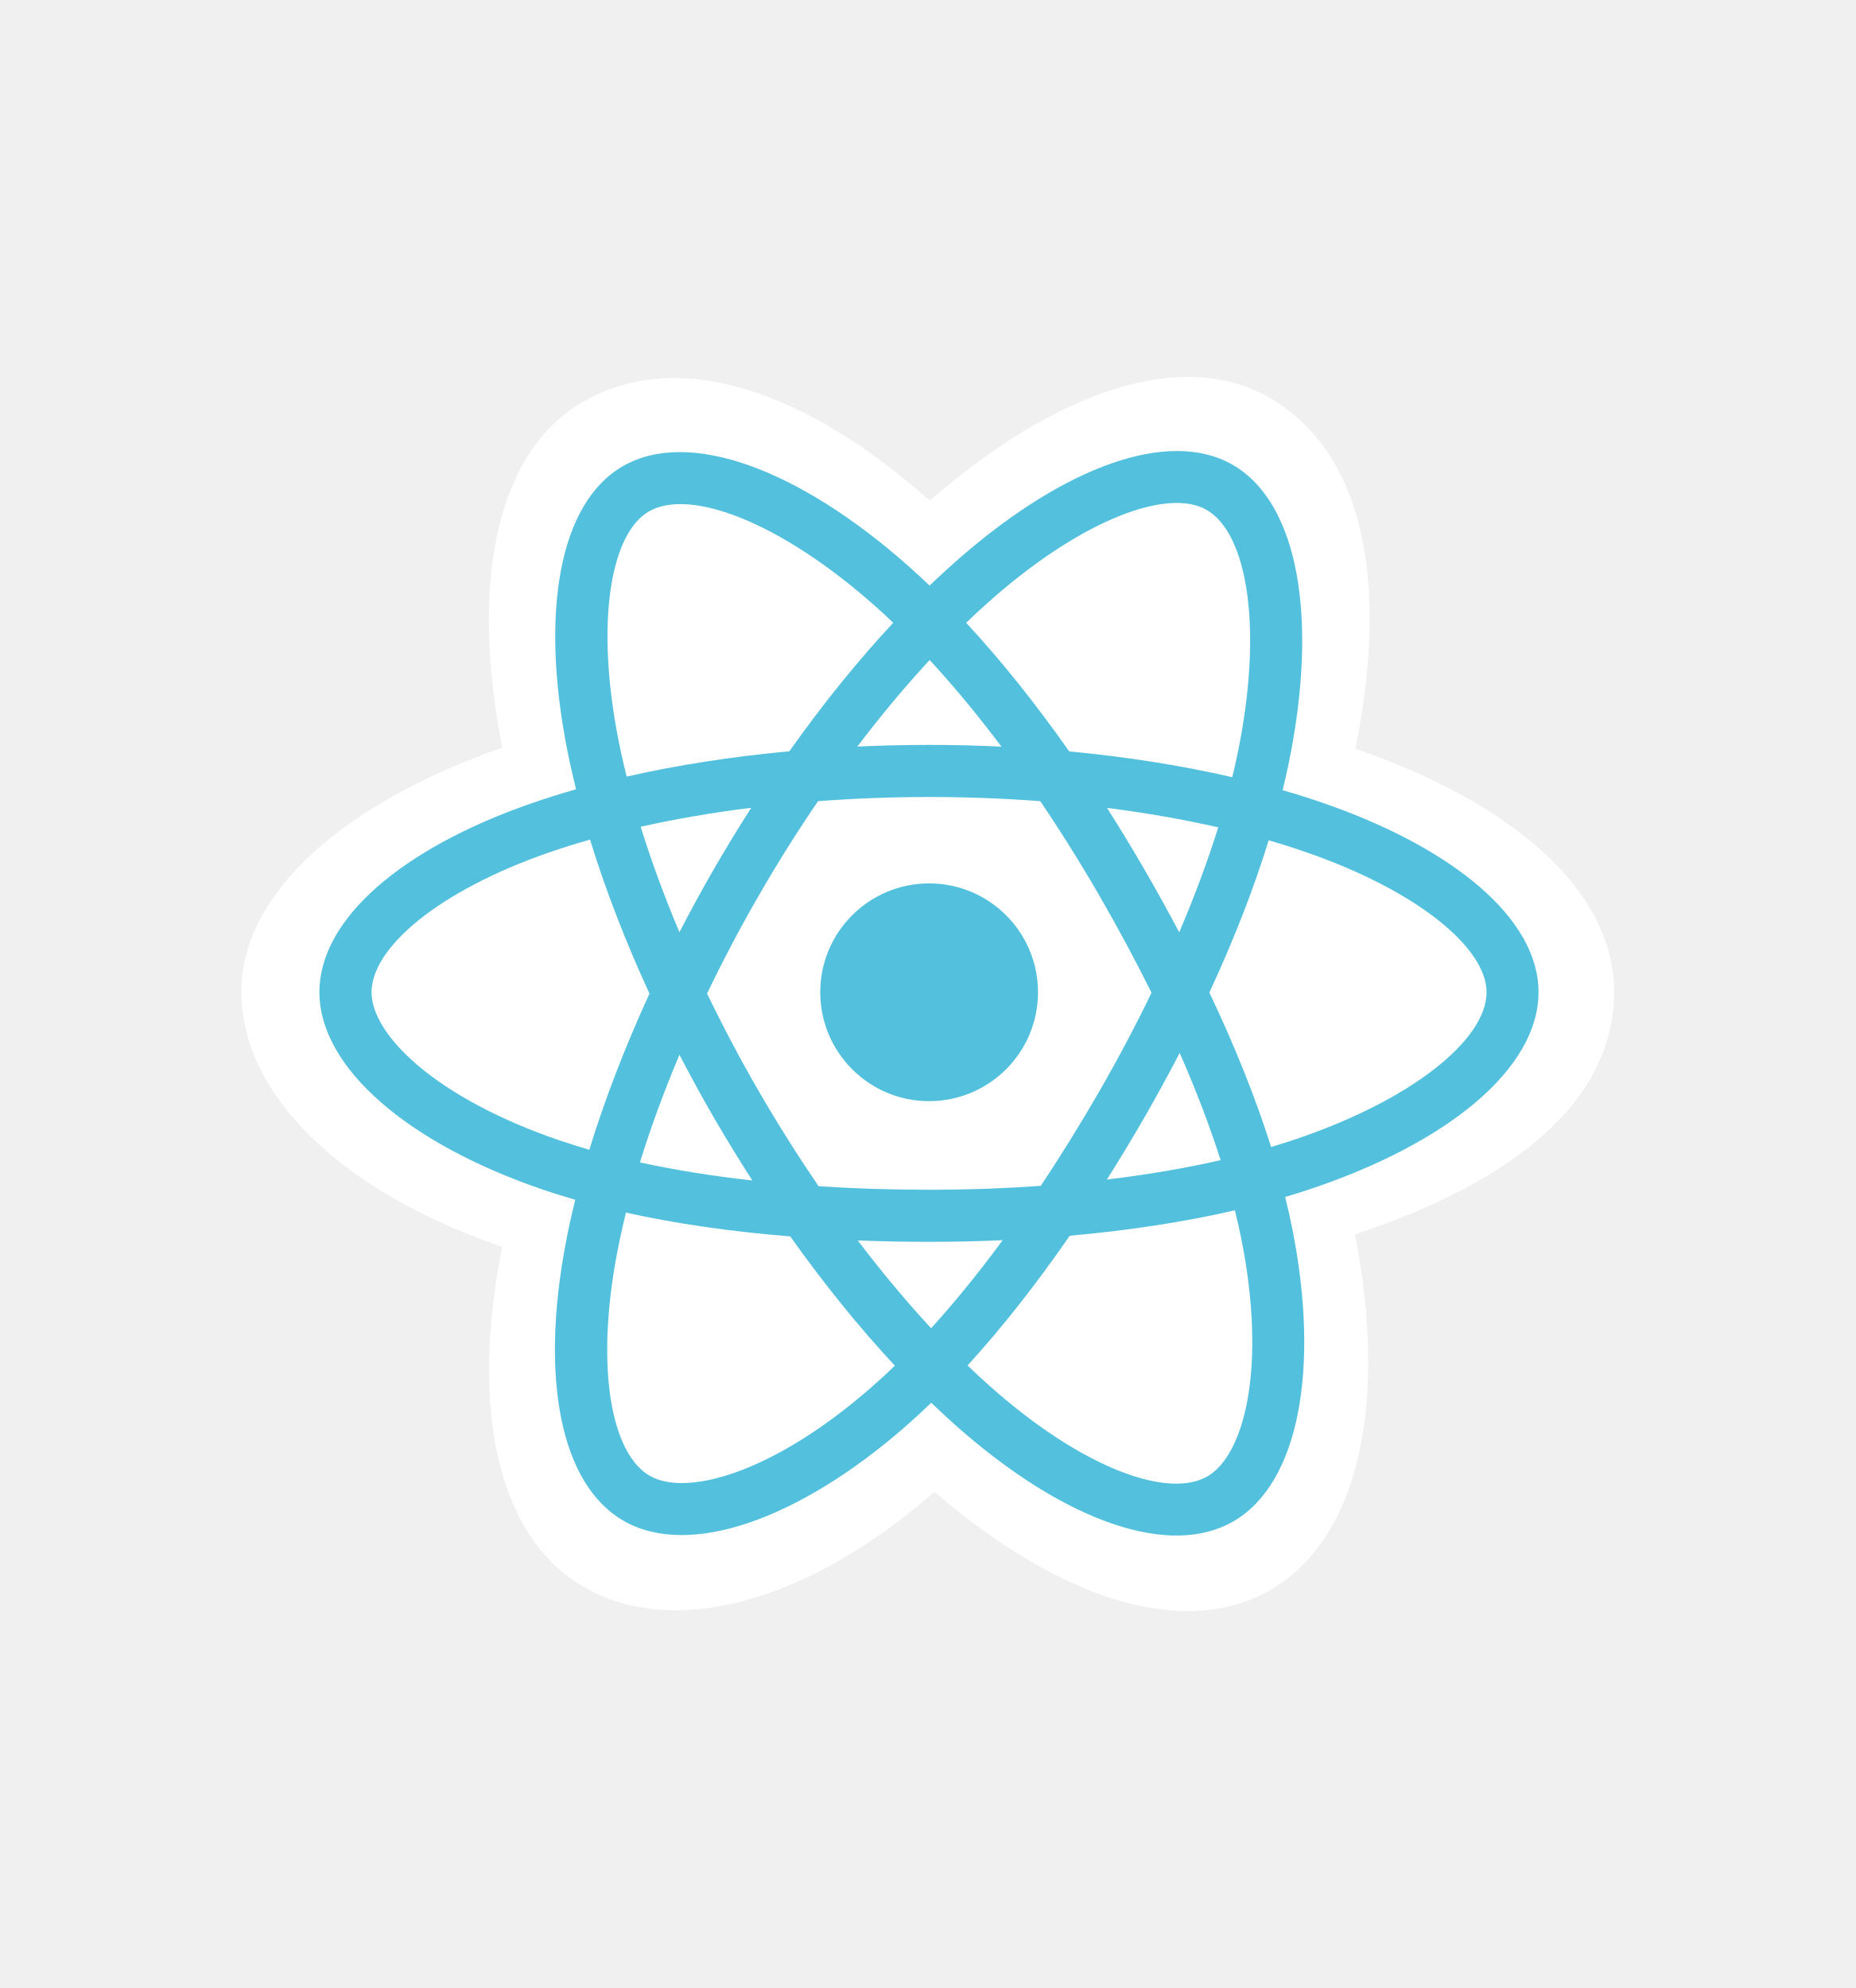
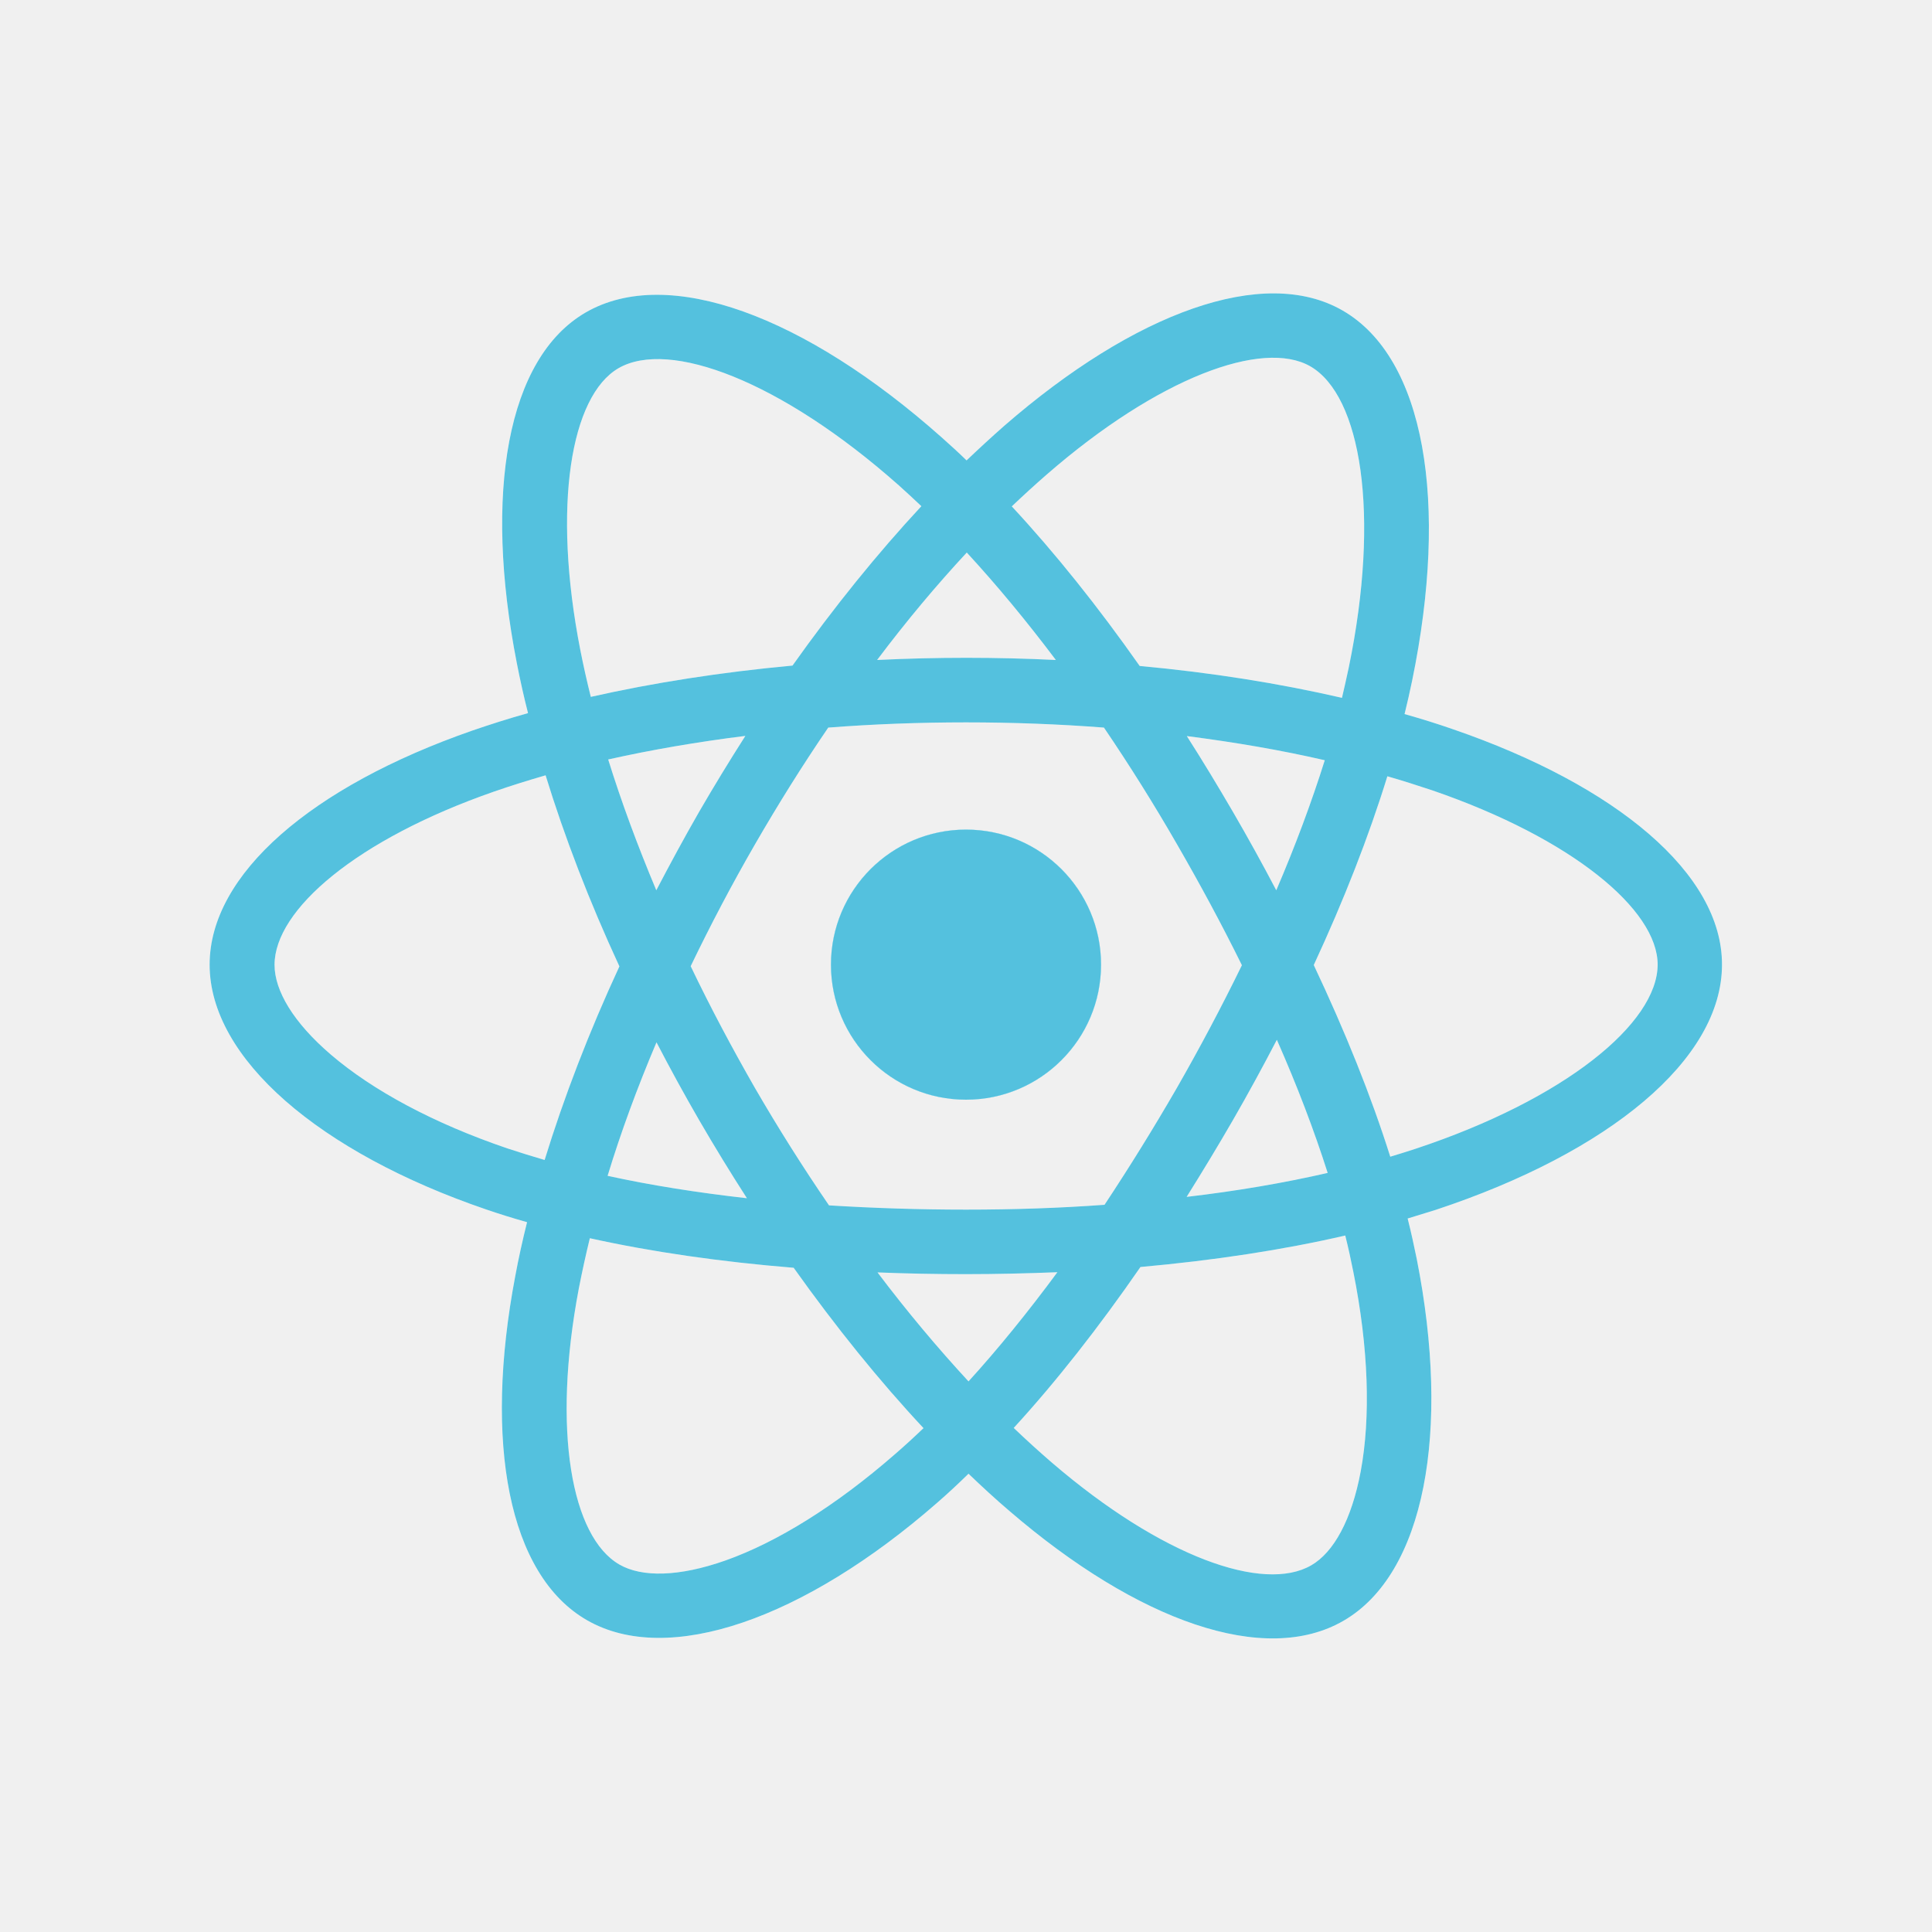
- <svg xmlns="http://www.w3.org/2000/svg" version="1.0" id="Layer_1" x="0px" y="0px" viewBox="0 0 280 300" enable-background="new 0 0 280 300" xml:space="preserve">
+ <svg xmlns="http://www.w3.org/2000/svg" version="1.1" id="Layer_1" x="0px" y="0px" viewBox="0 0 1000 1000" style="enable-background:new 0 0 1000 1000;" xml:space="preserve">
+   <style type="text/css">
+ 	.st0{fill:#FFFFFF;}
+ 	.st1{fill:#54C1DE;}
+ </style>
  <g>
- </g>
-   <g>
-     <path fill="#FFFFFF" d="M36.42,149.67c0,15.64,15.28,30.25,39.36,38.48c-4.81,24.21-0.86,43.73,12.32,51.33   c13.55,7.82,33.74,2.41,52.91-14.35c18.68,16.07,37.56,22.4,50.73,14.78c13.54-7.84,17.66-28.68,12.72-53.64   c25.09-8.29,39.12-20.75,39.12-36.6c0-15.28-15.3-28.5-39.06-36.68c5.32-26,0.81-45.04-12.92-52.96   c-13.24-7.63-32.34-0.98-51.29,15.52c-19.72-17.51-38.63-22.85-52.35-14.91c-13.23,7.66-17,27.52-12.17,52.19   C52.51,120.93,36.42,134.45,36.42,149.67z" />
-     <path fill="#53C1DE" d="M199.48,121.11c-1.91-0.66-3.89-1.28-5.92-1.87c0.33-1.37,0.64-2.71,0.91-4.04   c4.48-21.76,1.55-39.29-8.46-45.06c-9.6-5.53-25.29,0.24-41.15,14.03c-1.52,1.33-3.05,2.73-4.58,4.2   c-1.02-0.97-2.03-1.92-3.05-2.82c-16.61-14.75-33.27-20.97-43.27-15.18c-9.59,5.55-12.43,22.03-8.39,42.65   c0.39,1.99,0.85,4.03,1.36,6.09c-2.36,0.67-4.63,1.38-6.81,2.14c-19.48,6.79-31.92,17.43-31.92,28.47   c0,11.4,13.35,22.84,33.64,29.77c1.6,0.55,3.26,1.06,4.97,1.56c-0.56,2.24-1.04,4.43-1.44,6.57c-3.85,20.27-0.84,36.36,8.72,41.87   c9.88,5.7,26.45-0.16,42.6-14.27c1.28-1.12,2.56-2.3,3.84-3.54c1.66,1.6,3.32,3.12,4.97,4.54c15.64,13.45,31.08,18.89,40.63,13.36   c9.87-5.71,13.07-23,8.91-44.03c-0.32-1.61-0.69-3.25-1.1-4.92c1.16-0.34,2.31-0.7,3.42-1.07c21.09-6.99,34.81-18.28,34.81-29.84   C232.19,138.66,219.35,127.95,199.48,121.11L199.48,121.11L199.48,121.11z" />
-     <path fill="#FFFFFF" d="M194.91,172.12c-1.01,0.33-2.04,0.65-3.09,0.97c-2.33-7.37-5.47-15.21-9.32-23.31   c3.67-7.91,6.69-15.64,8.95-22.97c1.88,0.54,3.71,1.12,5.47,1.73c17.02,5.86,27.41,14.53,27.41,21.2   C224.33,156.85,213.12,166.08,194.91,172.12L194.91,172.12L194.91,172.12z M187.35,187.09c1.84,9.3,2.1,17.71,0.88,24.28   c-1.1,5.91-3.3,9.84-6.02,11.42c-5.8,3.36-18.2-1.01-31.57-12.51c-1.53-1.32-3.08-2.73-4.63-4.22   c5.18-5.67,10.36-12.26,15.42-19.58c8.89-0.79,17.3-2.08,24.92-3.84C186.73,184.15,187.06,185.64,187.35,187.09L187.35,187.09   L187.35,187.09z M110.94,222.21c-5.66,2-10.18,2.06-12.9,0.49c-5.8-3.35-8.22-16.27-4.92-33.6c0.38-1.98,0.83-4.02,1.34-6.11   c7.54,1.67,15.88,2.87,24.79,3.59c5.09,7.16,10.42,13.75,15.79,19.51c-1.17,1.13-2.34,2.21-3.51,3.23   C124.4,215.56,117.24,219.99,110.94,222.21L110.94,222.21L110.94,222.21z M84.4,172.08c-8.97-3.07-16.38-7.05-21.46-11.4   c-4.56-3.91-6.87-7.79-6.87-10.94c0-6.7,9.99-15.24,26.64-21.05c2.02-0.7,4.14-1.37,6.33-1.99c2.3,7.49,5.32,15.32,8.97,23.24   c-3.69,8.03-6.75,15.99-9.08,23.57C87.38,173.05,85.86,172.57,84.4,172.08L84.4,172.08L84.4,172.08z M93.3,111.52   c-3.46-17.67-1.16-31,4.62-34.34c6.15-3.56,19.76,1.52,34.11,14.25c0.92,0.81,1.84,1.67,2.76,2.55   c-5.35,5.74-10.63,12.27-15.67,19.39c-8.65,0.8-16.93,2.09-24.55,3.82C94.08,115.26,93.66,113.37,93.3,111.52L93.3,111.52   L93.3,111.52z M172.65,131.12c-1.82-3.14-3.69-6.21-5.59-9.2c5.87,0.74,11.49,1.73,16.78,2.93c-1.59,5.08-3.56,10.39-5.89,15.84   C176.28,137.52,174.51,134.33,172.65,131.12L172.65,131.12L172.65,131.12z M140.29,99.6c3.63,3.93,7.26,8.31,10.83,13.07   c-3.6-0.17-7.24-0.26-10.91-0.26c-3.64,0-7.25,0.09-10.83,0.25C132.95,107.95,136.61,103.57,140.29,99.6L140.29,99.6L140.29,99.6z    M107.72,131.17c-1.82,3.15-3.55,6.33-5.19,9.51c-2.29-5.43-4.25-10.77-5.85-15.92c5.25-1.17,10.85-2.14,16.68-2.86   C111.43,124.92,109.55,128.01,107.72,131.17L107.72,131.17L107.72,131.17z M113.53,178.14c-6.03-0.67-11.71-1.58-16.96-2.73   c1.62-5.25,3.63-10.7,5.96-16.24c1.65,3.18,3.39,6.36,5.22,9.52h0C109.62,171.91,111.55,175.06,113.53,178.14L113.53,178.14   L113.53,178.14z M140.51,200.44c-3.72-4.02-7.44-8.46-11.07-13.25c3.52,0.14,7.11,0.21,10.76,0.21c3.75,0,7.46-0.08,11.11-0.25   C147.73,192.02,144.11,196.47,140.51,200.44L140.51,200.44L140.51,200.44z M178.02,158.89c2.46,5.6,4.53,11.03,6.18,16.18   c-5.33,1.22-11.09,2.2-17.16,2.93c1.91-3.03,3.8-6.15,5.65-9.36C174.56,165.39,176.34,162.13,178.02,158.89L178.02,158.89   L178.02,158.89z M165.88,164.71c-2.88,4.99-5.83,9.75-8.83,14.24c-5.46,0.39-11.1,0.59-16.85,0.59c-5.73,0-11.29-0.18-16.66-0.53   c-3.12-4.55-6.13-9.33-8.99-14.26h0c-2.85-4.92-5.47-9.89-7.85-14.82c2.38-4.95,4.99-9.92,7.83-14.83l0,0   c2.84-4.93,5.83-9.68,8.92-14.2c5.47-0.41,11.08-0.63,16.75-0.63h0c5.7,0,11.31,0.22,16.78,0.63c3.04,4.49,6.01,9.23,8.86,14.15   c2.88,4.98,5.53,9.92,7.93,14.76C171.39,154.74,168.75,159.73,165.88,164.71L165.88,164.71L165.88,164.71z M182.09,76.95   c6.16,3.55,8.56,17.88,4.69,36.67c-0.25,1.2-0.52,2.42-0.83,3.66c-7.63-1.76-15.92-3.07-24.6-3.89   c-5.06-7.2-10.29-13.74-15.55-19.41c1.41-1.36,2.83-2.66,4.23-3.88C163.61,78.28,176.31,73.61,182.09,76.95L182.09,76.95   L182.09,76.95z" />
-     <path fill="#53C1DE" d="M140.21,133.31c9.07,0,16.43,7.35,16.43,16.43c0,9.07-7.36,16.43-16.43,16.43   c-9.07,0-16.43-7.36-16.43-16.43C123.78,140.67,131.13,133.31,140.21,133.31" />
+     <path class="st0" d="M500,429.4c-38.6,0-69.9,31.3-69.9,69.9c0,38.6,31.3,69.9,69.9,69.9c38.6,0,69.9-31.3,69.9-69.9   C569.9,460.7,538.6,429.4,500,429.4z M500,429.4c-38.6,0-69.9,31.3-69.9,69.9c0,38.6,31.3,69.9,69.9,69.9   c38.6,0,69.9-31.3,69.9-69.9C569.9,460.7,538.6,429.4,500,429.4z M500,429.4c-38.6,0-69.9,31.3-69.9,69.9   c0,38.6,31.3,69.9,69.9,69.9c38.6,0,69.9-31.3,69.9-69.9C569.9,460.7,538.6,429.4,500,429.4z M500,429.4   c-38.6,0-69.9,31.3-69.9,69.9c0,38.6,31.3,69.9,69.9,69.9c38.6,0,69.9-31.3,69.9-69.9C569.9,460.7,538.6,429.4,500,429.4z    M500,429.4c-38.6,0-69.9,31.3-69.9,69.9c0,38.6,31.3,69.9,69.9,69.9c38.6,0,69.9-31.3,69.9-69.9   C569.9,460.7,538.6,429.4,500,429.4z M500,429.4c-38.6,0-69.9,31.3-69.9,69.9c0,38.6,31.3,69.9,69.9,69.9   c38.6,0,69.9-31.3,69.9-69.9C569.9,460.7,538.6,429.4,500,429.4z M500,429.4c-38.6,0-69.9,31.3-69.9,69.9   c0,38.6,31.3,69.9,69.9,69.9c38.6,0,69.9-31.3,69.9-69.9C569.9,460.7,538.6,429.4,500,429.4z M500,429.4   c-38.6,0-69.9,31.3-69.9,69.9c0,38.6,31.3,69.9,69.9,69.9c38.6,0,69.9-31.3,69.9-69.9C569.9,460.7,538.6,429.4,500,429.4z    M500,429.4c-38.6,0-69.9,31.3-69.9,69.9c0,38.6,31.3,69.9,69.9,69.9c38.6,0,69.9-31.3,69.9-69.9   C569.9,460.7,538.6,429.4,500,429.4z M500,429.4c-38.6,0-69.9,31.3-69.9,69.9c0,38.6,31.3,69.9,69.9,69.9   c38.6,0,69.9-31.3,69.9-69.9C569.9,460.7,538.6,429.4,500,429.4z M500,429.4c-38.6,0-69.9,31.3-69.9,69.9   c0,38.6,31.3,69.9,69.9,69.9c38.6,0,69.9-31.3,69.9-69.9C569.9,460.7,538.6,429.4,500,429.4z M500,429.4   c-38.6,0-69.9,31.3-69.9,69.9c0,38.6,31.3,69.9,69.9,69.9c38.6,0,69.9-31.3,69.9-69.9C569.9,460.7,538.6,429.4,500,429.4z    M752.2,377.5c-8.3-2.9-16.7-5.5-25.2-7.9c1.4-5.7,2.7-11.4,3.9-17.2c19.1-92.6,6.6-167.2-36-191.7c-40.8-23.5-107.6,1-175.1,59.7   c-6.6,5.8-13.1,11.8-19.5,17.9c-4.2-4.1-8.6-8.1-13-12c-70.7-62.8-141.5-89.2-184.1-64.6c-40.8,23.6-52.9,93.7-35.7,181.5   c1.7,8.7,3.6,17.3,5.8,25.9c-10,2.8-19.7,5.9-29,9.1c-82.9,28.9-135.8,74.2-135.8,121.1c0,48.5,56.8,97.2,143.1,126.7   c7,2.4,14.1,4.6,21.2,6.6c-2.3,9.3-4.4,18.6-6.1,27.9c-16.4,86.2-3.6,154.7,37.1,178.1c42,24.2,112.5-0.7,181.2-60.7   c5.4-4.7,10.9-9.8,16.3-15.1c6.9,6.6,13.9,13.1,21.2,19.3c66.5,57.2,132.2,80.4,172.9,56.8c42-24.3,55.6-97.8,37.9-187.3   c-1.4-6.8-2.9-13.8-4.7-20.9c5-1.5,9.8-3,14.6-4.5c89.7-29.7,148.1-77.8,148.1-126.9C891.4,452.2,836.7,406.6,752.2,377.5z    M541.8,245.6c57.8-50.3,111.8-70.1,136.4-56c26.2,15.1,36.4,76.1,19.9,156c-1.1,5.2-2.3,10.4-3.5,15.6   c-32.5-7.5-67.7-13.1-104.7-16.5c-21.5-30.6-43.8-58.5-66.2-82.6C529.7,256.4,535.7,250.9,541.8,245.6z M339.8,539.5   c7.1,13.7,14.5,27.2,22.2,40.5c7.9,13.6,16.1,27,24.6,40.2c-25.6-2.9-49.8-6.7-72.1-11.6C321.3,586.2,329.8,563.1,339.8,539.5z    M339.7,460.8c-9.7-23.1-18.1-45.8-24.9-67.7c22.3-5,46.2-9.1,71-12.2c-8.3,13-16.3,26.1-24,39.4   C354.1,433.7,346.8,447.2,339.7,460.8z M357.5,500.1c10.3-21.4,21.4-42.5,33.3-63.1v0c11.9-20.6,24.5-40.8,37.9-60.4   c23.3-1.8,47.1-2.7,71.3-2.7c24.2,0,48.1,0.9,71.4,2.7c13.3,19.6,25.9,39.7,37.7,60.2c11.9,20.6,23.2,41.5,33.7,62.8   c-10.5,21.5-21.7,42.6-33.6,63.4h0c-11.9,20.6-24.4,40.8-37.5,60.6c-23.2,1.7-47.2,2.5-71.7,2.5c-24.4,0-48-0.8-70.9-2.2   c-13.5-19.7-26.3-40-38.3-60.7C379,542.6,367.8,521.6,357.5,500.1z M638.2,579.7c7.9-13.7,15.4-27.5,22.7-41.5   c10.5,23.8,19.3,46.9,26.3,68.9c-22.7,5.2-47.2,9.4-73,12.4C622.4,606.4,630.4,593.2,638.2,579.7z M660.6,460.8   c-7.2-13.7-14.7-27.3-22.5-40.7c-7.7-13.2-15.6-26.3-23.8-39.1c25,3.2,48.9,7.3,71.4,12.5C678.9,415.1,670.5,437.7,660.6,460.8z    M500.4,286c15.4,16.7,30.9,35.4,46.1,55.6c-30.8-1.5-61.7-1.5-92.5,0C469.1,321.5,484.7,302.9,500.4,286z M320.1,190.6   c26.2-15.2,84.1,6.5,145.1,60.6c3.9,3.5,7.8,7.1,11.7,10.8c-22.7,24.4-45.2,52.2-66.7,82.5c-36.8,3.4-72.1,8.9-104.4,16.2   c-2-8-3.8-16-5.4-24.1C285.7,261.6,295.5,204.9,320.1,190.6z M281.9,600.4c-6.5-1.9-12.9-3.9-19.3-6c-38.2-13-69.7-30-91.3-48.5   c-19.4-16.6-29.2-33.1-29.2-46.5c0-28.5,42.5-64.9,113.4-89.6c8.9-3.1,17.9-5.9,26.9-8.5c9.8,31.9,22.6,65.2,38.2,98.9   C304.8,534.3,291.8,568.2,281.9,600.4z M463.1,752.8c-30.4,26.5-60.8,45.4-87.6,54.9h0c-24.1,8.5-43.3,8.8-54.9,2.1   c-24.7-14.2-35-69.2-21-142.9c1.7-8.7,3.6-17.4,5.7-26c32.1,7.1,67.5,12.2,105.5,15.3c21.7,30.5,44.3,58.5,67.2,83   C473.2,743.8,468.2,748.4,463.1,752.8z M501.3,715c-15.8-17.1-31.7-36-47.1-56.4c15,0.6,30.3,0.9,45.8,0.9c16,0,31.7-0.4,47.3-1   C532,679.2,516.6,698.2,501.3,715z M704.3,761.6c-4.7,25.1-14,41.9-25.6,48.6c-24.7,14.3-77.4-4.3-134.3-53.2   c-6.5-5.6-13.1-11.6-19.7-17.9c22.1-24.1,44.1-52.2,65.6-83.3c37.8-3.4,73.6-8.8,106-16.3c1.6,6.4,3,12.8,4.2,18.9   C708.4,697.8,709.5,733.6,704.3,761.6z M732.7,594.6L732.7,594.6c-4.3,1.4-8.7,2.8-13.1,4.1c-9.9-31.4-23.3-64.7-39.6-99.2   c15.6-33.6,28.5-66.6,38.1-97.7c8,2.3,15.8,4.8,23.3,7.3c72.4,24.9,116.6,61.8,116.6,90.2C857.9,529.6,810.2,568.9,732.7,594.6z    M500,569.2c38.6,0,69.9-31.3,69.9-69.9c0-38.6-31.3-69.9-69.9-69.9c-38.6,0-69.9,31.3-69.9,69.9   C430.1,537.9,461.4,569.2,500,569.2z M500,429.4c-38.6,0-69.9,31.3-69.9,69.9c0,38.6,31.3,69.9,69.9,69.9   c38.6,0,69.9-31.3,69.9-69.9C569.9,460.7,538.6,429.4,500,429.4z M500,429.4c-38.6,0-69.9,31.3-69.9,69.9   c0,38.6,31.3,69.9,69.9,69.9c38.6,0,69.9-31.3,69.9-69.9C569.9,460.7,538.6,429.4,500,429.4z M500,429.4   c-38.6,0-69.9,31.3-69.9,69.9c0,38.6,31.3,69.9,69.9,69.9c38.6,0,69.9-31.3,69.9-69.9C569.9,460.7,538.6,429.4,500,429.4z    M500,429.4c-38.6,0-69.9,31.3-69.9,69.9c0,38.6,31.3,69.9,69.9,69.9c38.6,0,69.9-31.3,69.9-69.9   C569.9,460.7,538.6,429.4,500,429.4z M500,429.4c-38.6,0-69.9,31.3-69.9,69.9c0,38.6,31.3,69.9,69.9,69.9   c38.6,0,69.9-31.3,69.9-69.9C569.9,460.7,538.6,429.4,500,429.4z M500,429.4c-38.6,0-69.9,31.3-69.9,69.9   c0,38.6,31.3,69.9,69.9,69.9c38.6,0,69.9-31.3,69.9-69.9C569.9,460.7,538.6,429.4,500,429.4z M500,429.4   c-38.6,0-69.9,31.3-69.9,69.9c0,38.6,31.3,69.9,69.9,69.9c38.6,0,69.9-31.3,69.9-69.9C569.9,460.7,538.6,429.4,500,429.4z    M500,429.4c-38.6,0-69.9,31.3-69.9,69.9c0,38.6,31.3,69.9,69.9,69.9c38.6,0,69.9-31.3,69.9-69.9   C569.9,460.7,538.6,429.4,500,429.4z M500,429.4c-38.6,0-69.9,31.3-69.9,69.9c0,38.6,31.3,69.9,69.9,69.9   c38.6,0,69.9-31.3,69.9-69.9C569.9,460.7,538.6,429.4,500,429.4z M500,429.4c-38.6,0-69.9,31.3-69.9,69.9   c0,38.6,31.3,69.9,69.9,69.9c38.6,0,69.9-31.3,69.9-69.9C569.9,460.7,538.6,429.4,500,429.4z" />
+     <path class="st1" d="M500,429.4c-38.6,0-69.9,31.3-69.9,69.9c0,38.6,31.3,69.9,69.9,69.9c38.6,0,69.9-31.3,69.9-69.9   C569.9,460.7,538.6,429.4,500,429.4z M500,429.4c-38.6,0-69.9,31.3-69.9,69.9c0,38.6,31.3,69.9,69.9,69.9   c38.6,0,69.9-31.3,69.9-69.9C569.9,460.7,538.6,429.4,500,429.4z M500,429.4c-38.6,0-69.9,31.3-69.9,69.9   c0,38.6,31.3,69.9,69.9,69.9c38.6,0,69.9-31.3,69.9-69.9C569.9,460.7,538.6,429.4,500,429.4z M500,429.4   c-38.6,0-69.9,31.3-69.9,69.9c0,38.6,31.3,69.9,69.9,69.9c38.6,0,69.9-31.3,69.9-69.9C569.9,460.7,538.6,429.4,500,429.4z    M500,429.4c-38.6,0-69.9,31.3-69.9,69.9c0,38.6,31.3,69.9,69.9,69.9c38.6,0,69.9-31.3,69.9-69.9   C569.9,460.7,538.6,429.4,500,429.4z M500,429.4c-38.6,0-69.9,31.3-69.9,69.9c0,38.6,31.3,69.9,69.9,69.9   c38.6,0,69.9-31.3,69.9-69.9C569.9,460.7,538.6,429.4,500,429.4z M500,429.4c-38.6,0-69.9,31.3-69.9,69.9   c0,38.6,31.3,69.9,69.9,69.9c38.6,0,69.9-31.3,69.9-69.9C569.9,460.7,538.6,429.4,500,429.4z M500,429.4   c-38.6,0-69.9,31.3-69.9,69.9c0,38.6,31.3,69.9,69.9,69.9c38.6,0,69.9-31.3,69.9-69.9C569.9,460.7,538.6,429.4,500,429.4z    M500,429.4c-38.6,0-69.9,31.3-69.9,69.9c0,38.6,31.3,69.9,69.9,69.9c38.6,0,69.9-31.3,69.9-69.9   C569.9,460.7,538.6,429.4,500,429.4z M500,429.4c-38.6,0-69.9,31.3-69.9,69.9c0,38.6,31.3,69.9,69.9,69.9   c38.6,0,69.9-31.3,69.9-69.9C569.9,460.7,538.6,429.4,500,429.4z M500,429.4c-38.6,0-69.9,31.3-69.9,69.9   c0,38.6,31.3,69.9,69.9,69.9c38.6,0,69.9-31.3,69.9-69.9C569.9,460.7,538.6,429.4,500,429.4z M500,429.4   c-38.6,0-69.9,31.3-69.9,69.9c0,38.6,31.3,69.9,69.9,69.9c38.6,0,69.9-31.3,69.9-69.9C569.9,460.7,538.6,429.4,500,429.4z    M752.2,377.5c-8.3-2.9-16.7-5.5-25.2-7.9c1.4-5.7,2.7-11.4,3.9-17.2c19.1-92.6,6.6-167.2-36-191.7c-40.8-23.5-107.6,1-175.1,59.7   c-6.6,5.8-13.1,11.8-19.5,17.9c-4.2-4.1-8.6-8.1-13-12c-70.7-62.8-141.5-89.2-184.1-64.6c-40.8,23.6-52.9,93.7-35.7,181.5   c1.7,8.7,3.6,17.3,5.8,25.9c-10,2.8-19.7,5.9-29,9.1c-82.9,28.9-135.8,74.2-135.8,121.1c0,48.5,56.8,97.2,143.1,126.7   c7,2.4,14.1,4.6,21.2,6.6c-2.3,9.3-4.4,18.6-6.1,27.9c-16.4,86.2-3.6,154.7,37.1,178.1c42,24.2,112.5-0.7,181.2-60.7   c5.4-4.7,10.9-9.8,16.3-15.1c6.9,6.6,13.9,13.1,21.2,19.3c66.5,57.2,132.2,80.4,172.9,56.8c42-24.3,55.6-97.8,37.9-187.3   c-1.4-6.8-2.9-13.8-4.7-20.9c5-1.5,9.8-3,14.6-4.5c89.7-29.7,148.1-77.8,148.1-126.9C891.4,452.2,836.7,406.6,752.2,377.5z    M541.8,245.6c57.8-50.3,111.8-70.1,136.4-56c26.2,15.1,36.4,76.1,19.9,156c-1.1,5.2-2.3,10.4-3.5,15.6   c-32.5-7.5-67.7-13.1-104.7-16.5c-21.5-30.6-43.8-58.5-66.2-82.6C529.7,256.4,535.7,250.9,541.8,245.6z M339.8,539.5   c7.1,13.7,14.5,27.2,22.2,40.5c7.9,13.6,16.1,27,24.6,40.2c-25.6-2.9-49.8-6.7-72.1-11.6C321.3,586.2,329.8,563.1,339.8,539.5z    M339.7,460.8c-9.7-23.1-18.1-45.8-24.9-67.7c22.3-5,46.2-9.1,71-12.2c-8.3,13-16.3,26.1-24,39.4   C354.1,433.7,346.8,447.2,339.7,460.8z M357.5,500.1c10.3-21.4,21.4-42.5,33.3-63.1v0c11.9-20.6,24.5-40.8,37.9-60.4   c23.3-1.8,47.1-2.7,71.3-2.7c24.2,0,48.1,0.9,71.4,2.7c13.3,19.6,25.9,39.7,37.7,60.2c11.9,20.6,23.2,41.5,33.7,62.8   c-10.5,21.5-21.7,42.6-33.6,63.4h0c-11.9,20.6-24.4,40.8-37.5,60.6c-23.2,1.7-47.2,2.5-71.7,2.5c-24.4,0-48-0.8-70.9-2.2   c-13.5-19.7-26.3-40-38.3-60.7C379,542.6,367.8,521.6,357.5,500.1z M638.2,579.7c7.9-13.7,15.4-27.5,22.7-41.5   c10.5,23.8,19.3,46.9,26.3,68.9c-22.7,5.2-47.2,9.4-73,12.4C622.4,606.4,630.4,593.2,638.2,579.7z M660.6,460.8   c-7.2-13.7-14.7-27.3-22.5-40.7c-7.7-13.2-15.6-26.3-23.8-39.1c25,3.2,48.9,7.3,71.4,12.5C678.9,415.1,670.5,437.7,660.6,460.8z    M500.4,286c15.4,16.7,30.9,35.4,46.1,55.6c-30.8-1.5-61.7-1.5-92.5,0C469.1,321.5,484.7,302.9,500.4,286z M320.1,190.6   c26.2-15.2,84.1,6.5,145.1,60.6c3.9,3.5,7.8,7.1,11.7,10.8c-22.7,24.4-45.2,52.2-66.7,82.5c-36.8,3.4-72.1,8.9-104.4,16.2   c-2-8-3.8-16-5.4-24.1C285.7,261.6,295.5,204.9,320.1,190.6z M281.9,600.4c-6.5-1.9-12.9-3.9-19.3-6c-38.2-13-69.7-30-91.3-48.5   c-19.4-16.6-29.2-33.1-29.2-46.5c0-28.5,42.5-64.9,113.4-89.6c8.9-3.1,17.9-5.9,26.9-8.5c9.8,31.9,22.6,65.2,38.2,98.9   C304.8,534.3,291.8,568.2,281.9,600.4z M463.1,752.8c-30.4,26.5-60.8,45.4-87.6,54.9h0c-24.1,8.5-43.3,8.8-54.9,2.1   c-24.7-14.2-35-69.2-21-142.9c1.7-8.7,3.6-17.4,5.7-26c32.1,7.1,67.5,12.2,105.5,15.3c21.7,30.5,44.3,58.5,67.2,83   C473.2,743.8,468.2,748.4,463.1,752.8z M501.3,715c-15.8-17.1-31.7-36-47.1-56.4c15,0.6,30.3,0.9,45.8,0.9c16,0,31.7-0.4,47.3-1   C532,679.2,516.6,698.2,501.3,715z M704.3,761.6c-4.7,25.1-14,41.9-25.6,48.6c-24.7,14.3-77.4-4.3-134.3-53.2   c-6.5-5.6-13.1-11.6-19.7-17.9c22.1-24.1,44.1-52.2,65.6-83.3c37.8-3.4,73.6-8.8,106-16.3c1.6,6.4,3,12.8,4.2,18.9   C708.4,697.8,709.5,733.6,704.3,761.6z M732.7,594.6L732.7,594.6c-4.3,1.4-8.7,2.8-13.1,4.1c-9.9-31.4-23.3-64.7-39.6-99.2   c15.6-33.6,28.5-66.6,38.1-97.7c8,2.3,15.8,4.8,23.3,7.3c72.4,24.9,116.6,61.8,116.6,90.2C857.9,529.6,810.2,568.9,732.7,594.6z    M500,569.2c38.6,0,69.9-31.3,69.9-69.9c0-38.6-31.3-69.9-69.9-69.9c-38.6,0-69.9,31.3-69.9,69.9   C430.1,537.9,461.4,569.2,500,569.2z M500,429.4c-38.6,0-69.9,31.3-69.9,69.9c0,38.6,31.3,69.9,69.9,69.9   c38.6,0,69.9-31.3,69.9-69.9C569.9,460.7,538.6,429.4,500,429.4z M500,429.4c-38.6,0-69.9,31.3-69.9,69.9   c0,38.6,31.3,69.9,69.9,69.9c38.6,0,69.9-31.3,69.9-69.9C569.9,460.7,538.6,429.4,500,429.4z M500,429.4   c-38.6,0-69.9,31.3-69.9,69.9c0,38.6,31.3,69.9,69.9,69.9c38.6,0,69.9-31.3,69.9-69.9C569.9,460.7,538.6,429.4,500,429.4z    M500,429.4c-38.6,0-69.9,31.3-69.9,69.9c0,38.6,31.3,69.9,69.9,69.9c38.6,0,69.9-31.3,69.9-69.9   C569.9,460.7,538.6,429.4,500,429.4z M500,429.4c-38.6,0-69.9,31.3-69.9,69.9c0,38.6,31.3,69.9,69.9,69.9   c38.6,0,69.9-31.3,69.9-69.9C569.9,460.7,538.6,429.4,500,429.4z M500,429.4c-38.6,0-69.9,31.3-69.9,69.9   c0,38.6,31.3,69.9,69.9,69.9c38.6,0,69.9-31.3,69.9-69.9C569.9,460.7,538.6,429.4,500,429.4z M500,429.4   c-38.6,0-69.9,31.3-69.9,69.9c0,38.6,31.3,69.9,69.9,69.9c38.6,0,69.9-31.3,69.9-69.9C569.9,460.7,538.6,429.4,500,429.4z    M500,429.4c-38.6,0-69.9,31.3-69.9,69.9c0,38.6,31.3,69.9,69.9,69.9c38.6,0,69.9-31.3,69.9-69.9   C569.9,460.7,538.6,429.4,500,429.4z M500,429.4c-38.6,0-69.9,31.3-69.9,69.9c0,38.6,31.3,69.9,69.9,69.9   c38.6,0,69.9-31.3,69.9-69.9C569.9,460.7,538.6,429.4,500,429.4z M500,429.4c-38.6,0-69.9,31.3-69.9,69.9   c0,38.6,31.3,69.9,69.9,69.9c38.6,0,69.9-31.3,69.9-69.9C569.9,460.7,538.6,429.4,500,429.4z" />
+     <path class="st0" d="M500,429.4c-38.6,0-69.9,31.3-69.9,69.9c0,38.6,31.3,69.9,69.9,69.9c38.6,0,69.9-31.3,69.9-69.9   C569.9,460.7,538.6,429.4,500,429.4z" />
+     <path class="st1" d="M569.9,499.3c0,38.6-31.3,69.9-69.9,69.9c-38.6,0-69.9-31.3-69.9-69.9c0-38.6,31.3-69.9,69.9-69.9   C538.6,429.4,569.9,460.7,569.9,499.3z" />
  </g>
</svg>
